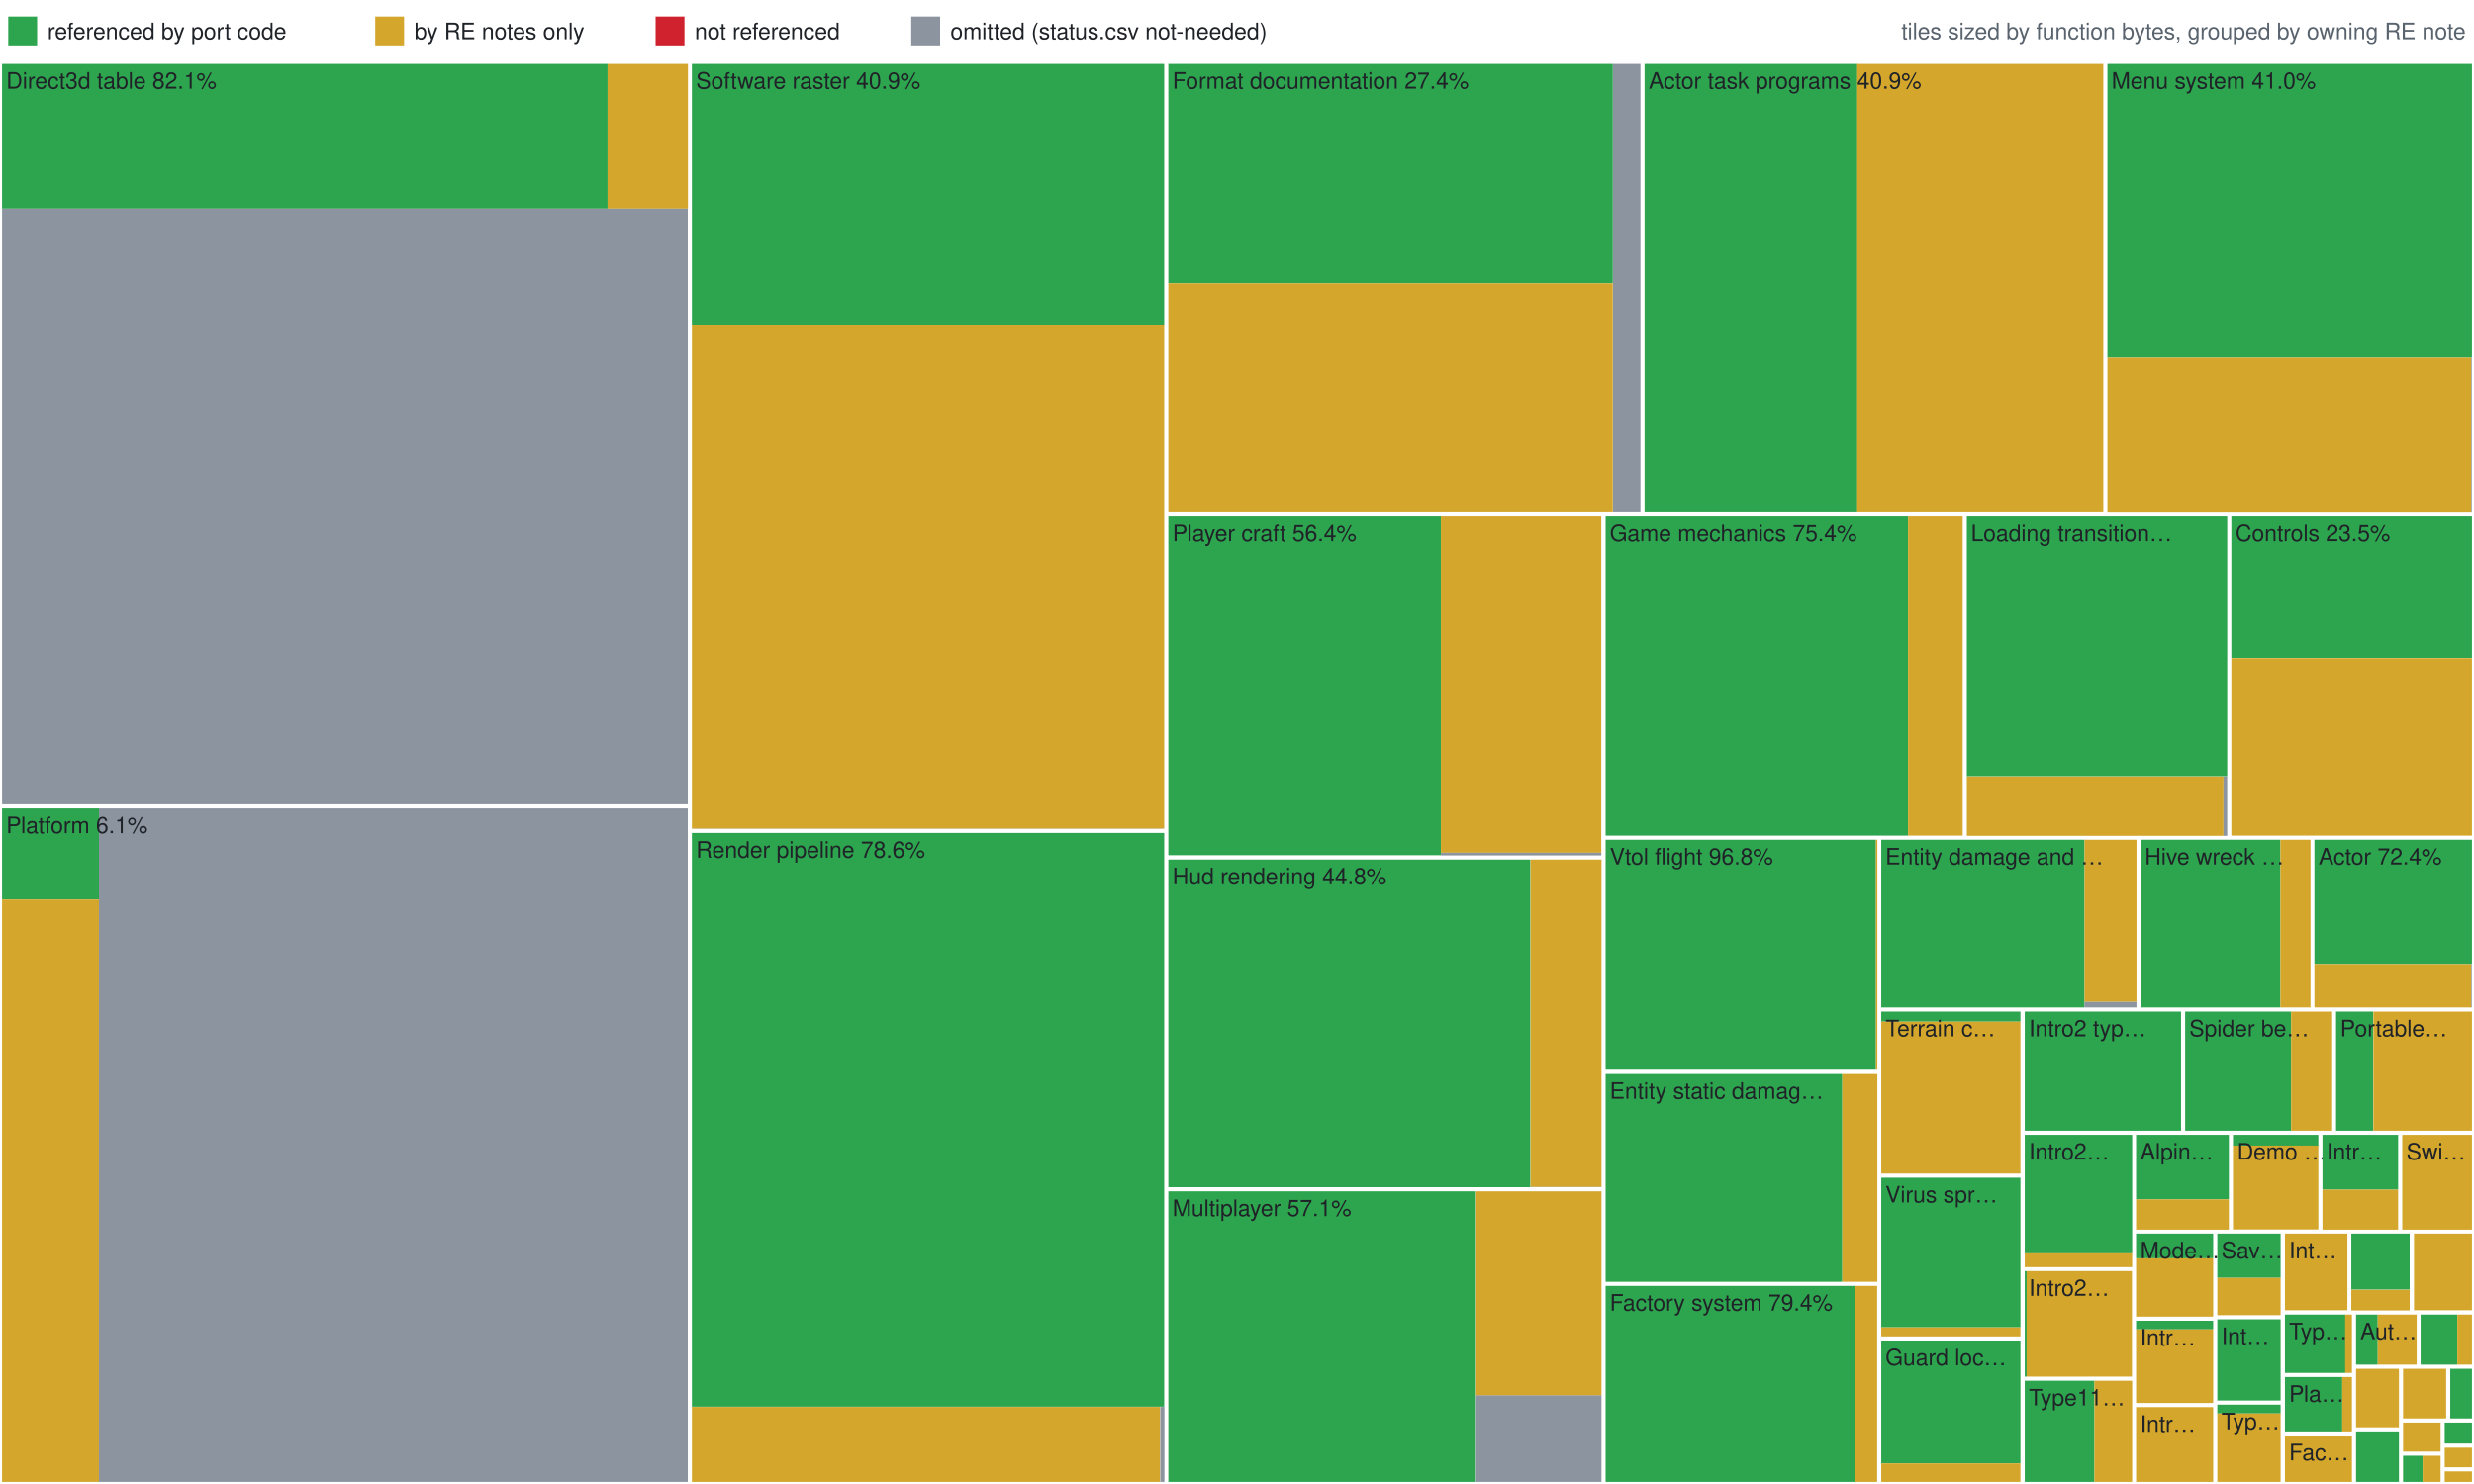
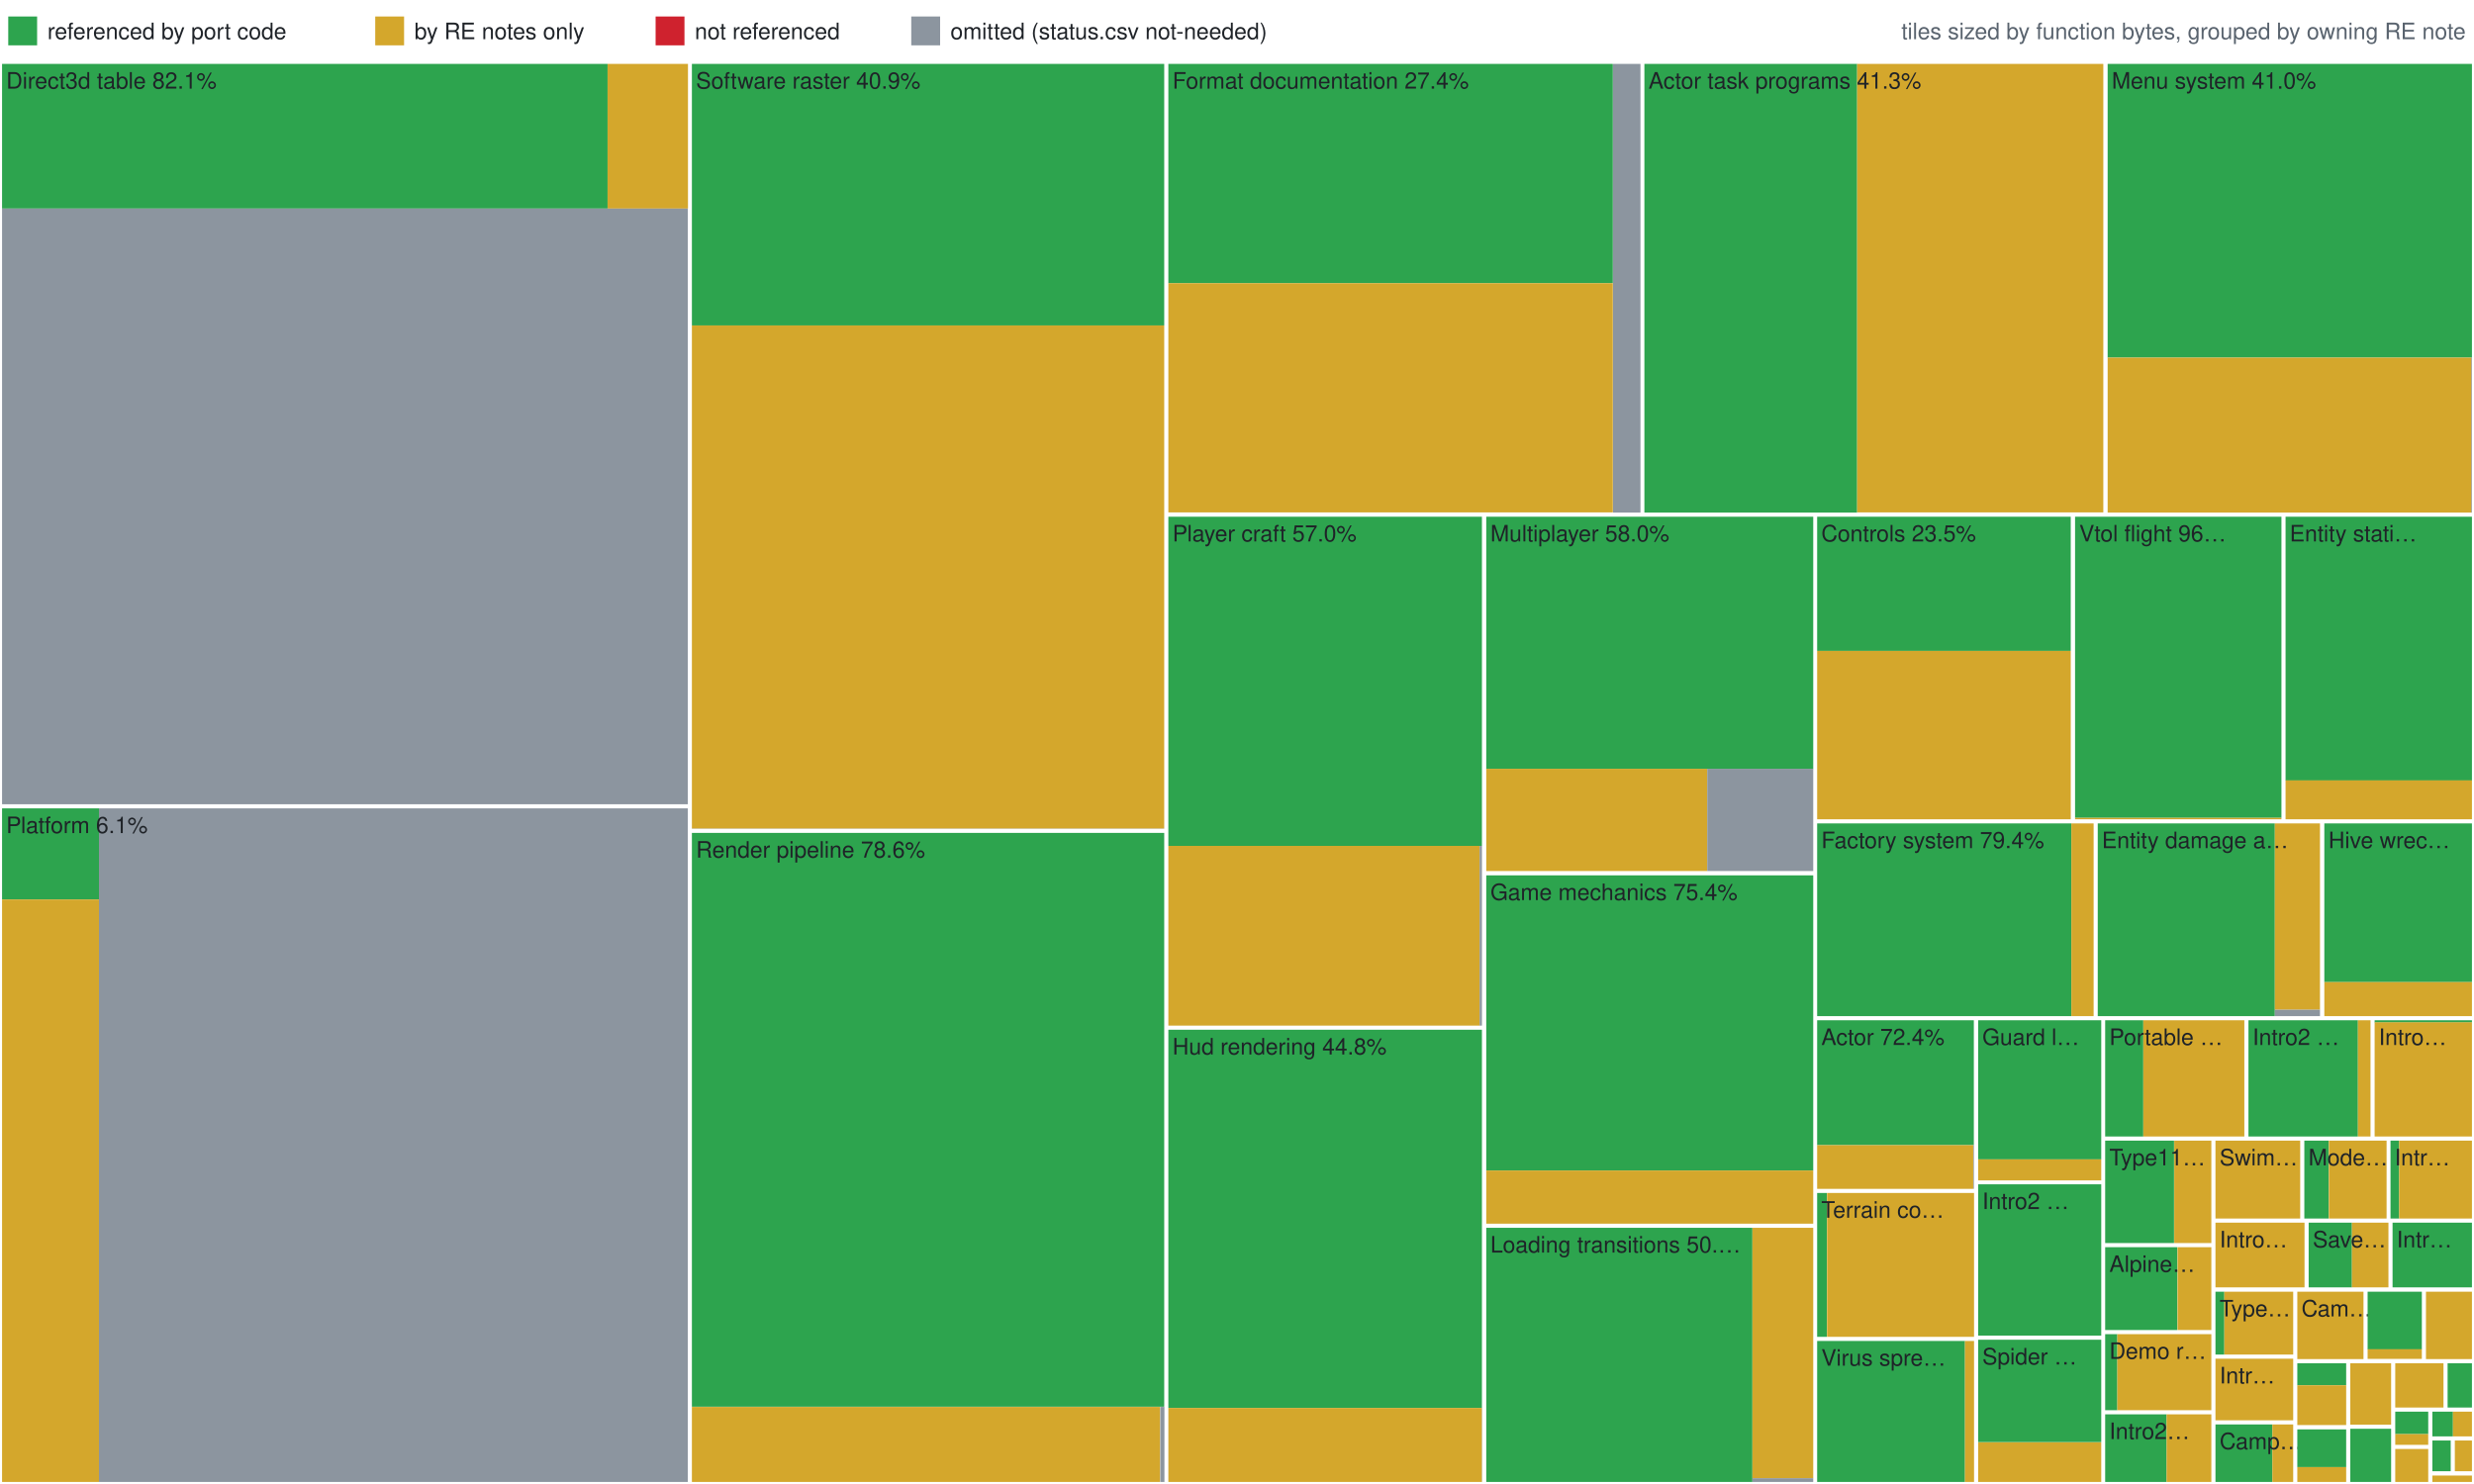
<svg xmlns="http://www.w3.org/2000/svg" width="1200" height="720" viewBox="0 0 1200 720" font-family="Segoe UI, Helvetica, Arial, sans-serif" font-size="11">
  <rect width="1200" height="720" fill="#ffffff" />
  <rect x="4" y="8" width="14" height="14" fill="#2da44e" />
  <text x="23" y="19" fill="#1f2328">referenced by port code</text>
  <rect x="182" y="8" width="14" height="14" fill="#d4a72c" />
  <text x="201" y="19" fill="#1f2328">by RE notes only</text>
  <rect x="318" y="8" width="14" height="14" fill="#cf222e" />
  <text x="337" y="19" fill="#1f2328">not referenced</text>
  <rect x="442" y="8" width="14" height="14" fill="#8c959f" />
  <text x="461" y="19" fill="#1f2328">omitted (status.csv not-needed)</text>
  <text x="1196" y="19" fill="#59636e" text-anchor="end">tiles sized by function bytes, grouped by owning RE note</text>
  <g>
    <rect x="1" y="31" width="293.7" height="70.2" fill="#2da44e" />
    <rect x="294.7" y="31" width="39" height="70.2" fill="#d4a72c" />
    <rect x="1" y="101.2" width="332.6" height="289" fill="#8c959f" />
    <text x="3" y="43" fill="#1f2328">Direct3d table 82.1%</text>
  </g>
  <g>
    <rect x="1" y="392.2" width="47" height="44.2" fill="#2da44e" />
    <rect x="1" y="436.4" width="47" height="282.6" fill="#d4a72c" />
    <rect x="48" y="392.2" width="285.6" height="326.8" fill="#8c959f" />
    <text x="3" y="404.2" fill="#1f2328">Platform 6.1%</text>
  </g>
  <g>
    <rect x="335.6" y="31" width="229.1" height="126.9" fill="#2da44e" />
    <rect x="335.6" y="157.9" width="229.1" height="244.1" fill="#d4a72c" />
    <rect x="335.6" y="402" width="229.1" height="0.1" fill="#8c959f" />
    <text x="337.6" y="43" fill="#1f2328">Software raster 40.9%</text>
  </g>
  <g>
    <rect x="335.6" y="404.1" width="229.1" height="278.4" fill="#2da44e" />
    <rect x="335.6" y="682.6" width="227.1" height="36.4" fill="#d4a72c" />
    <rect x="562.8" y="682.6" width="2" height="36.4" fill="#8c959f" />
    <text x="337.6" y="416.1" fill="#1f2328">Render pipeline 78.6%</text>
  </g>
  <g>
    <rect x="566.7" y="31" width="215.6" height="106.4" fill="#2da44e" />
    <rect x="566.7" y="137.4" width="215.6" height="111.2" fill="#d4a72c" />
-     <rect x="782.4" y="31" width="13.3" height="217.6" fill="#8c959f" />
+     <rect x="782.4" y="31" width="13.3" height="217.7" fill="#8c959f" />
    <text x="568.7" y="43" fill="#1f2328">Format documentation 27.4%</text>
  </g>
  <g>
-     <rect x="797.7" y="31" width="103.2" height="217.6" fill="#2da44e" />
+     <rect x="797.6" y="31" width="103.2" height="217.7" fill="#2da44e" />
    <rect x="900.8" y="31" width="119.4" height="217.6" fill="#d4a72c" />
    <rect x="900.8" y="248.6" width="119.4" height="0" fill="#8c959f" />
-     <text x="799.7" y="43" fill="#1f2328">Actor task programs 40.9%</text>
-   </g>
-   <g>
-     <rect x="1022.2" y="31" width="176.8" height="142.5" fill="#2da44e" />
-     <rect x="1022.2" y="173.5" width="176.5" height="75.2" fill="#d4a72c" />
+     <text x="799.6" y="43" fill="#1f2328">Actor task programs 41.3%</text>
+   </g>
+   <g>
+     <rect x="1022.3" y="31" width="176.7" height="142.5" fill="#2da44e" />
+     <rect x="1022.3" y="173.5" width="176.5" height="75.2" fill="#d4a72c" />
    <rect x="1198.7" y="173.5" width="0.3" height="75.2" fill="#8c959f" />
-     <text x="1024.2" y="43" fill="#1f2328">Menu system 41.0%</text>
-   </g>
-   <g>
-     <rect x="566.7" y="250.6" width="132.2" height="164.3" fill="#2da44e" />
-     <rect x="698.9" y="250.6" width="77.8" height="163.1" fill="#d4a72c" />
-     <rect x="698.9" y="413.7" width="77.8" height="1.3" fill="#8c959f" />
-     <text x="568.7" y="262.6" fill="#1f2328">Player craft 56.4%</text>
-   </g>
-   <g>
-     <rect x="566.7" y="417" width="175.6" height="159" fill="#2da44e" />
-     <rect x="742.4" y="417" width="34.4" height="158.9" fill="#d4a72c" />
-     <rect x="742.4" y="575.9" width="34.4" height="0.1" fill="#8c959f" />
-     <text x="568.7" y="429" fill="#1f2328">Hud rendering 44.8%</text>
-   </g>
-   <g>
-     <rect x="566.7" y="578" width="149.2" height="141" fill="#2da44e" />
-     <rect x="716" y="578" width="60.8" height="99.1" fill="#d4a72c" />
-     <rect x="716" y="677" width="60.8" height="42" fill="#8c959f" />
-     <text x="568.7" y="590" fill="#1f2328">Multiplayer 57.1%</text>
-   </g>
-   <g>
-     <rect x="778.8" y="250.6" width="146.7" height="154.8" fill="#2da44e" />
-     <rect x="925.5" y="250.6" width="26.5" height="154.8" fill="#d4a72c" />
-     <text x="780.8" y="262.6" fill="#1f2328">Game mechanics 75.4%</text>
-   </g>
-   <g>
-     <rect x="954" y="250.6" width="126.3" height="126" fill="#2da44e" />
-     <rect x="954" y="376.7" width="124.5" height="28.8" fill="#d4a72c" />
-     <rect x="1078.5" y="376.7" width="1.8" height="28.8" fill="#8c959f" />
-     <text x="956" y="262.6" fill="#1f2328">Loading transition…</text>
-   </g>
-   <g>
-     <rect x="1082.3" y="250.6" width="116.7" height="68.6" fill="#2da44e" />
-     <rect x="1082.3" y="319.3" width="116.7" height="86.1" fill="#d4a72c" />
-     <text x="1084.3" y="262.6" fill="#1f2328">Controls 23.5%</text>
-   </g>
-   <g>
-     <rect x="778.8" y="407.4" width="131.1" height="111.6" fill="#2da44e" />
-     <rect x="909.9" y="407.4" width="0.7" height="111.6" fill="#d4a72c" />
-     <text x="780.8" y="419.4" fill="#1f2328">Vtol flight 96.8%</text>
-   </g>
-   <g>
-     <rect x="778.8" y="521.1" width="114.8" height="100.8" fill="#2da44e" />
-     <rect x="893.6" y="521.1" width="17" height="100.8" fill="#d4a72c" />
-     <text x="780.8" y="533.1" fill="#1f2328">Entity static damag…</text>
-   </g>
-   <g>
-     <rect x="778.8" y="623.9" width="121.1" height="95.1" fill="#2da44e" />
-     <rect x="899.9" y="623.9" width="10.6" height="95.1" fill="#d4a72c" />
-     <text x="780.8" y="635.9" fill="#1f2328">Factory system 79.4%</text>
-   </g>
-   <g>
-     <rect x="912.5" y="407.4" width="98.6" height="81.4" fill="#2da44e" />
-     <rect x="1011.1" y="407.4" width="25.2" height="78.7" fill="#d4a72c" />
-     <rect x="1011.1" y="486.1" width="25.2" height="2.7" fill="#8c959f" />
-     <text x="914.5" y="419.4" fill="#1f2328">Entity damage and …</text>
-   </g>
-   <g>
-     <rect x="1038.3" y="407.4" width="67.8" height="81.4" fill="#2da44e" />
-     <rect x="1106.1" y="407.4" width="14.6" height="81.4" fill="#d4a72c" />
-     <text x="1040.3" y="419.4" fill="#1f2328">Hive wreck …</text>
-   </g>
-   <g>
-     <rect x="1122.6" y="407.4" width="76.4" height="60.3" fill="#2da44e" />
-     <rect x="1122.6" y="467.7" width="76.1" height="21.1" fill="#d4a72c" />
-     <rect x="1198.7" y="467.7" width="0.3" height="21.1" fill="#8c959f" />
-     <text x="1124.6" y="419.4" fill="#1f2328">Actor 72.4%</text>
-   </g>
-   <g>
-     <rect x="912.5" y="490.8" width="67.5" height="4.9" fill="#2da44e" />
-     <rect x="912.5" y="495.7" width="67.5" height="73.7" fill="#d4a72c" />
-     <text x="914.5" y="502.8" fill="#1f2328">Terrain c…</text>
-   </g>
-   <g>
-     <rect x="912.5" y="571.4" width="67.5" height="72.6" fill="#2da44e" />
-     <rect x="912.5" y="644" width="67.5" height="4.4" fill="#d4a72c" />
-     <text x="914.5" y="583.4" fill="#1f2328">Virus spr…</text>
-   </g>
-   <g>
-     <rect x="912.5" y="650.4" width="67.5" height="59.6" fill="#2da44e" />
-     <rect x="912.5" y="710" width="67.5" height="9" fill="#d4a72c" />
-     <text x="914.5" y="662.4" fill="#1f2328">Guard loc…</text>
-   </g>
-   <g>
-     <rect x="982.1" y="490.8" width="75.8" height="57.8" fill="#2da44e" />
-     <text x="984.1" y="502.8" fill="#1f2328">Intro2 typ…</text>
-   </g>
-   <g>
-     <rect x="1059.9" y="490.8" width="51.4" height="57.8" fill="#2da44e" />
-     <rect x="1111.3" y="490.8" width="19.9" height="57.8" fill="#d4a72c" />
-     <text x="1061.9" y="502.8" fill="#1f2328">Spider be…</text>
-   </g>
-   <g>
-     <rect x="1133.1" y="490.8" width="18" height="57.8" fill="#2da44e" />
-     <rect x="1151.2" y="490.8" width="47.8" height="57.8" fill="#d4a72c" />
-     <text x="1135.1" y="502.8" fill="#1f2328">Portable…</text>
-   </g>
-   <g>
-     <rect x="982.1" y="550.6" width="52.1" height="57.5" fill="#2da44e" />
-     <rect x="982.1" y="608.1" width="52.1" height="6.7" fill="#d4a72c" />
-     <text x="984.1" y="562.6" fill="#1f2328">Intro2…</text>
-   </g>
-   <g>
-     <rect x="982.1" y="616.7" width="1" height="51.2" fill="#2da44e" />
-     <rect x="983" y="616.7" width="51.1" height="51.2" fill="#d4a72c" />
-     <text x="984.1" y="628.7" fill="#1f2328">Intro2…</text>
-   </g>
-   <g>
-     <rect x="982.1" y="669.9" width="33.8" height="49.1" fill="#2da44e" />
-     <rect x="1015.9" y="669.9" width="18.3" height="49.1" fill="#d4a72c" />
-     <text x="984.1" y="681.9" fill="#1f2328">Type11…</text>
-   </g>
-   <g>
-     <rect x="1036.1" y="550.6" width="45" height="31.3" fill="#2da44e" />
-     <rect x="1036.1" y="581.9" width="45" height="14.7" fill="#d4a72c" />
-     <text x="1038.1" y="562.6" fill="#1f2328">Alpin…</text>
-   </g>
-   <g>
-     <rect x="1083.1" y="550.6" width="41.4" height="5.3" fill="#2da44e" />
-     <rect x="1083.1" y="555.8" width="41.4" height="40.7" fill="#d4a72c" />
-     <text x="1085.1" y="562.6" fill="#1f2328">Demo …</text>
-   </g>
-   <g>
-     <rect x="1126.5" y="550.6" width="36.7" height="26.6" fill="#2da44e" />
-     <rect x="1126.5" y="577.2" width="36.7" height="19.4" fill="#d4a72c" />
-     <text x="1128.5" y="562.6" fill="#1f2328">Intr…</text>
-   </g>
-   <g>
-     <rect x="1165.2" y="550.6" width="33.8" height="46" fill="#d4a72c" />
-     <text x="1167.2" y="562.6" fill="#1f2328">Swi…</text>
-   </g>
-   <g>
-     <rect x="1036.1" y="598.5" width="37.4" height="12" fill="#2da44e" />
-     <rect x="1036.1" y="610.5" width="37.4" height="28.3" fill="#d4a72c" />
-     <text x="1038.1" y="610.5" fill="#1f2328">Mode…</text>
-   </g>
-   <g>
-     <rect x="1036.1" y="640.8" width="37.4" height="4.2" fill="#2da44e" />
-     <rect x="1036.1" y="645" width="37.4" height="35.7" fill="#d4a72c" />
-     <text x="1038.1" y="652.8" fill="#1f2328">Intr…</text>
-   </g>
-   <g>
-     <rect x="1036.1" y="682.7" width="37.4" height="36.3" fill="#d4a72c" />
-     <text x="1038.1" y="694.7" fill="#1f2328">Intr…</text>
-   </g>
-   <g>
-     <rect x="1075.5" y="598.5" width="30.7" height="21.5" fill="#2da44e" />
-     <rect x="1075.5" y="620" width="30.7" height="18.1" fill="#d4a72c" />
-     <text x="1077.5" y="610.5" fill="#1f2328">Sav…</text>
-   </g>
-   <g>
-     <rect x="1075.5" y="640.1" width="30.7" height="39.4" fill="#2da44e" />
-     <text x="1077.5" y="652.1" fill="#1f2328">Int…</text>
-   </g>
-   <g>
-     <rect x="1075.5" y="681.5" width="30.7" height="4.3" fill="#2da44e" />
-     <rect x="1075.5" y="685.8" width="30.7" height="33.2" fill="#d4a72c" />
-     <text x="1077.5" y="693.5" fill="#1f2328">Typ…</text>
-   </g>
-   <g>
-     <rect x="1108.3" y="598.5" width="30.3" height="37.2" fill="#d4a72c" />
-     <text x="1110.3" y="610.5" fill="#1f2328">Int…</text>
-   </g>
-   <g>
-     <rect x="1140.5" y="598.5" width="28.3" height="27.2" fill="#2da44e" />
-     <rect x="1140.5" y="625.8" width="28.3" height="10" fill="#d4a72c" />
-   </g>
-   <g>
-     <rect x="1170.9" y="598.5" width="28.1" height="37.2" fill="#d4a72c" />
-   </g>
-   <g>
-     <rect x="1108.3" y="637.8" width="29.3" height="28.3" fill="#2da44e" />
-     <rect x="1137.5" y="637.8" width="3.3" height="28.3" fill="#d4a72c" />
-     <text x="1110.3" y="649.8" fill="#1f2328">Typ…</text>
-   </g>
-   <g>
-     <rect x="1108.3" y="668.1" width="27.8" height="26.4" fill="#2da44e" />
-     <rect x="1136.1" y="668.1" width="4.7" height="26.4" fill="#d4a72c" />
-     <text x="1110.3" y="680.1" fill="#1f2328">Pla…</text>
-   </g>
-   <g>
-     <rect x="1108.3" y="696.5" width="32.5" height="22.5" fill="#d4a72c" />
-     <text x="1110.3" y="708.5" fill="#1f2328">Fac…</text>
-   </g>
-   <g>
-     <rect x="1142.8" y="637.8" width="10.5" height="24.3" fill="#2da44e" />
-     <rect x="1153.3" y="637.8" width="18.9" height="24.3" fill="#d4a72c" />
-     <text x="1144.8" y="649.8" fill="#1f2328">Aut…</text>
-   </g>
-   <g>
-     <rect x="1174.1" y="637.8" width="17.8" height="24.3" fill="#2da44e" />
-     <rect x="1191.9" y="637.8" width="7.1" height="24.3" fill="#d4a72c" />
-   </g>
-   <g>
-     <rect x="1142.8" y="664.1" width="20.8" height="28.4" fill="#d4a72c" />
-   </g>
-   <g>
-     <rect x="1142.8" y="694.5" width="20.8" height="24.5" fill="#2da44e" />
-   </g>
-   <g>
-     <rect x="1165.6" y="664.1" width="20.9" height="24.1" fill="#d4a72c" />
-   </g>
-   <g>
-     <rect x="1188.5" y="664.1" width="10.5" height="24.1" fill="#2da44e" />
-   </g>
-   <g>
-     <rect x="1165.6" y="690.2" width="18.2" height="14.1" fill="#d4a72c" />
-   </g>
-   <g>
-     <rect x="1165.6" y="706.3" width="9.5" height="12.7" fill="#2da44e" />
-     <rect x="1175.1" y="706.3" width="8.7" height="12.7" fill="#d4a72c" />
-   </g>
-   <g>
-     <rect x="1185.8" y="690.2" width="13.2" height="10.2" fill="#2da44e" />
-   </g>
-   <g>
-     <rect x="1185.8" y="702.4" width="13.2" height="9.5" fill="#d4a72c" />
-   </g>
-   <g>
-     <rect x="1185.8" y="713.9" width="13.2" height="5.1" fill="#d4a72c" />
+     <text x="1024.3" y="43" fill="#1f2328">Menu system 41.0%</text>
+   </g>
+   <g>
+     <rect x="566.7" y="250.7" width="152.1" height="159.7" fill="#2da44e" />
+     <rect x="566.7" y="410.4" width="151" height="87.2" fill="#d4a72c" />
+     <rect x="717.7" y="410.4" width="1.1" height="87.2" fill="#8c959f" />
+     <text x="568.7" y="262.7" fill="#1f2328">Player craft 57.0%</text>
+   </g>
+   <g>
+     <rect x="566.7" y="499.6" width="152.1" height="183.5" fill="#2da44e" />
+     <rect x="566.7" y="683.1" width="152.1" height="35.9" fill="#d4a72c" />
+     <rect x="718.8" y="683.1" width="0.1" height="35.9" fill="#8c959f" />
+     <text x="568.7" y="511.6" fill="#1f2328">Hud rendering 44.8%</text>
+   </g>
+   <g>
+     <rect x="720.9" y="250.7" width="158.6" height="122.4" fill="#2da44e" />
+     <rect x="720.9" y="373" width="107.2" height="49.6" fill="#d4a72c" />
+     <rect x="828.1" y="373" width="51.4" height="49.6" fill="#8c959f" />
+     <text x="722.9" y="262.7" fill="#1f2328">Multiplayer 58.0%</text>
+   </g>
+   <g>
+     <rect x="720.9" y="424.7" width="158.6" height="143.2" fill="#2da44e" />
+     <rect x="720.9" y="567.9" width="158.6" height="25.8" fill="#d4a72c" />
+     <text x="722.9" y="436.7" fill="#1f2328">Game mechanics 75.4%</text>
+   </g>
+   <g>
+     <rect x="720.9" y="595.7" width="129.1" height="123.3" fill="#2da44e" />
+     <rect x="850" y="595.7" width="29.5" height="121.5" fill="#d4a72c" />
+     <rect x="850" y="717.2" width="29.5" height="1.8" fill="#8c959f" />
+     <text x="722.9" y="607.7" fill="#1f2328">Loading transitions 50.…</text>
+   </g>
+   <g>
+     <rect x="881.4" y="250.7" width="123" height="65.1" fill="#2da44e" />
+     <rect x="881.4" y="315.8" width="123" height="81.7" fill="#d4a72c" />
+     <text x="883.4" y="262.7" fill="#1f2328">Controls 23.5%</text>
+   </g>
+   <g>
+     <rect x="1006.5" y="250.7" width="100.1" height="146.1" fill="#2da44e" />
+     <rect x="1006.5" y="396.8" width="100.1" height="0.7" fill="#d4a72c" />
+     <text x="1008.5" y="262.7" fill="#1f2328">Vtol flight 96…</text>
+   </g>
+   <g>
+     <rect x="1108.6" y="250.7" width="90.4" height="128" fill="#2da44e" />
+     <rect x="1108.6" y="378.6" width="90.4" height="18.9" fill="#d4a72c" />
+     <text x="1110.6" y="262.7" fill="#1f2328">Entity stati…</text>
+   </g>
+   <g>
+     <rect x="881.4" y="399.5" width="123.3" height="93.5" fill="#2da44e" />
+     <rect x="1004.7" y="399.5" width="10.8" height="93.5" fill="#d4a72c" />
+     <text x="883.4" y="411.5" fill="#1f2328">Factory system 79.4%</text>
+   </g>
+   <g>
+     <rect x="1017.5" y="399.5" width="85.9" height="93.5" fill="#2da44e" />
+     <rect x="1103.4" y="399.5" width="21.9" height="90.4" fill="#d4a72c" />
+     <rect x="1103.4" y="489.9" width="21.9" height="3.1" fill="#8c959f" />
+     <text x="1019.5" y="411.5" fill="#1f2328">Entity damage a…</text>
+   </g>
+   <g>
+     <rect x="1127.4" y="399.5" width="71.6" height="77" fill="#2da44e" />
+     <rect x="1127.4" y="476.5" width="71.6" height="16.5" fill="#d4a72c" />
+     <text x="1129.4" y="411.5" fill="#1f2328">Hive wrec…</text>
+   </g>
+   <g>
+     <rect x="881.4" y="495" width="76" height="60.6" fill="#2da44e" />
+     <rect x="881.4" y="555.6" width="75.7" height="21.2" fill="#d4a72c" />
+     <rect x="957.2" y="555.6" width="0.3" height="21.2" fill="#8c959f" />
+     <text x="883.4" y="507" fill="#1f2328">Actor 72.4%</text>
+   </g>
+   <g>
+     <rect x="881.4" y="578.8" width="4.7" height="69.8" fill="#2da44e" />
+     <rect x="886.2" y="578.8" width="71.3" height="69.8" fill="#d4a72c" />
+     <text x="883.4" y="590.8" fill="#1f2328">Terrain co…</text>
+   </g>
+   <g>
+     <rect x="881.4" y="650.6" width="71.7" height="68.4" fill="#2da44e" />
+     <rect x="953.1" y="650.6" width="4.4" height="68.4" fill="#d4a72c" />
+     <text x="883.4" y="662.6" fill="#1f2328">Virus spre…</text>
+   </g>
+   <g>
+     <rect x="959.5" y="495" width="59.7" height="67.5" fill="#2da44e" />
+     <rect x="959.5" y="562.5" width="59.7" height="10.2" fill="#d4a72c" />
+     <text x="961.5" y="507" fill="#1f2328">Guard l…</text>
+   </g>
+   <g>
+     <rect x="959.5" y="574.6" width="59.7" height="73.4" fill="#2da44e" />
+     <text x="961.5" y="586.6" fill="#1f2328">Intro2 …</text>
+   </g>
+   <g>
+     <rect x="959.5" y="650" width="59.7" height="49.7" fill="#2da44e" />
+     <rect x="959.5" y="699.8" width="59.7" height="19.2" fill="#d4a72c" />
+     <text x="961.5" y="662" fill="#1f2328">Spider …</text>
+   </g>
+   <g>
+     <rect x="1021.1" y="495" width="18.5" height="56.4" fill="#2da44e" />
+     <rect x="1039.6" y="495" width="49" height="56.4" fill="#d4a72c" />
+     <text x="1023.1" y="507" fill="#1f2328">Portable …</text>
+   </g>
+   <g>
+     <rect x="1090.6" y="495" width="53.1" height="56.4" fill="#2da44e" />
+     <rect x="1143.7" y="495" width="6.1" height="56.4" fill="#d4a72c" />
+     <text x="1092.6" y="507" fill="#1f2328">Intro2 …</text>
+   </g>
+   <g>
+     <rect x="1151.8" y="495" width="47.2" height="1.1" fill="#2da44e" />
+     <rect x="1151.8" y="496" width="47.2" height="55.4" fill="#d4a72c" />
+     <text x="1153.8" y="507" fill="#1f2328">Intro…</text>
+   </g>
+   <g>
+     <rect x="1021.1" y="553.4" width="33.4" height="49.7" fill="#2da44e" />
+     <rect x="1054.6" y="553.4" width="18" height="49.7" fill="#d4a72c" />
+     <text x="1023.1" y="565.4" fill="#1f2328">Type11…</text>
+   </g>
+   <g>
+     <rect x="1021.1" y="605.1" width="35" height="40.2" fill="#2da44e" />
+     <rect x="1056.2" y="605.1" width="16.4" height="40.2" fill="#d4a72c" />
+     <text x="1023.1" y="617.1" fill="#1f2328">Alpine…</text>
+   </g>
+   <g>
+     <rect x="1021.1" y="647.3" width="5.9" height="36.9" fill="#2da44e" />
+     <rect x="1027" y="647.3" width="45.6" height="36.9" fill="#d4a72c" />
+     <text x="1023.1" y="659.3" fill="#1f2328">Demo r…</text>
+   </g>
+   <g>
+     <rect x="1021.1" y="686.2" width="29.8" height="32.8" fill="#2da44e" />
+     <rect x="1050.9" y="686.2" width="21.7" height="32.8" fill="#d4a72c" />
+     <text x="1023.1" y="698.2" fill="#1f2328">Intro2…</text>
+   </g>
+   <g>
+     <rect x="1074.6" y="553.4" width="41.1" height="37.8" fill="#d4a72c" />
+     <text x="1076.6" y="565.4" fill="#1f2328">Swim…</text>
+   </g>
+   <g>
+     <rect x="1117.7" y="553.4" width="11.8" height="37.8" fill="#2da44e" />
+     <rect x="1129.6" y="553.4" width="28" height="37.8" fill="#d4a72c" />
+     <text x="1119.7" y="565.4" fill="#1f2328">Mode…</text>
+   </g>
+   <g>
+     <rect x="1159.5" y="553.4" width="4.2" height="37.8" fill="#2da44e" />
+     <rect x="1163.7" y="553.4" width="35.3" height="37.8" fill="#d4a72c" />
+     <text x="1161.5" y="565.4" fill="#1f2328">Intr…</text>
+   </g>
+   <g>
+     <rect x="1074.6" y="593.2" width="43.2" height="31.4" fill="#d4a72c" />
+     <text x="1076.6" y="605.2" fill="#1f2328">Intro…</text>
+   </g>
+   <g>
+     <rect x="1119.8" y="593.2" width="21" height="31.4" fill="#2da44e" />
+     <rect x="1140.8" y="593.2" width="17.7" height="31.4" fill="#d4a72c" />
+     <text x="1121.8" y="605.2" fill="#1f2328">Save…</text>
+   </g>
+   <g>
+     <rect x="1160.5" y="593.2" width="38.5" height="31.4" fill="#2da44e" />
+     <text x="1162.5" y="605.2" fill="#1f2328">Intr…</text>
+   </g>
+   <g>
+     <rect x="1074.6" y="626.7" width="4.3" height="30.5" fill="#2da44e" />
+     <rect x="1078.9" y="626.7" width="33.4" height="30.5" fill="#d4a72c" />
+     <text x="1076.6" y="638.7" fill="#1f2328">Type…</text>
+   </g>
+   <g>
+     <rect x="1074.6" y="659.2" width="37.7" height="29.9" fill="#d4a72c" />
+     <text x="1076.6" y="671.2" fill="#1f2328">Intr…</text>
+   </g>
+   <g>
+     <rect x="1074.6" y="691.1" width="27.6" height="27.9" fill="#2da44e" />
+     <rect x="1102.2" y="691.1" width="10.1" height="27.9" fill="#d4a72c" />
+     <text x="1076.6" y="703.1" fill="#1f2328">Camp…</text>
+   </g>
+   <g>
+     <rect x="1114.3" y="626.7" width="32.1" height="32.7" fill="#d4a72c" />
+     <text x="1116.3" y="638.7" fill="#1f2328">Cam…</text>
+   </g>
+   <g>
+     <rect x="1148.4" y="626.7" width="26.3" height="28" fill="#2da44e" />
+     <rect x="1148.4" y="654.6" width="26.3" height="4.7" fill="#d4a72c" />
+   </g>
+   <g>
+     <rect x="1176.7" y="626.7" width="22.3" height="32.7" fill="#d4a72c" />
+   </g>
+   <g>
+     <rect x="1114.3" y="661.4" width="23.7" height="10.7" fill="#2da44e" />
+     <rect x="1114.3" y="672.1" width="23.7" height="19.3" fill="#d4a72c" />
+   </g>
+   <g>
+     <rect x="1114.3" y="693.5" width="23.7" height="18.3" fill="#2da44e" />
+     <rect x="1114.3" y="711.8" width="23.7" height="7.2" fill="#d4a72c" />
+   </g>
+   <g>
+     <rect x="1140" y="661.4" width="19.8" height="29.8" fill="#d4a72c" />
+   </g>
+   <g>
+     <rect x="1140" y="693.2" width="19.8" height="25.8" fill="#2da44e" />
+   </g>
+   <g>
+     <rect x="1161.8" y="661.4" width="23.4" height="21.5" fill="#d4a72c" />
+   </g>
+   <g>
+     <rect x="1187.2" y="661.4" width="11.8" height="21.5" fill="#2da44e" />
+   </g>
+   <g>
+     <rect x="1161.8" y="684.9" width="16" height="10.9" fill="#2da44e" />
+     <rect x="1161.8" y="695.8" width="16" height="5.2" fill="#d4a72c" />
+   </g>
+   <g>
+     <rect x="1161.8" y="703" width="16" height="16" fill="#d4a72c" />
+   </g>
+   <g>
+     <rect x="1179.8" y="684.9" width="10" height="12" fill="#2da44e" />
+     <rect x="1189.8" y="684.9" width="9.2" height="12" fill="#d4a72c" />
+   </g>
+   <g>
+     <rect x="1179.8" y="698.9" width="8.9" height="14.9" fill="#2da44e" />
+   </g>
+   <g>
+     <rect x="1190.7" y="698.9" width="8.3" height="14.9" fill="#d4a72c" />
+   </g>
+   <g>
+     <rect x="1179.8" y="715.9" width="19.2" height="3.1" fill="#d4a72c" />
  </g>
</svg>
